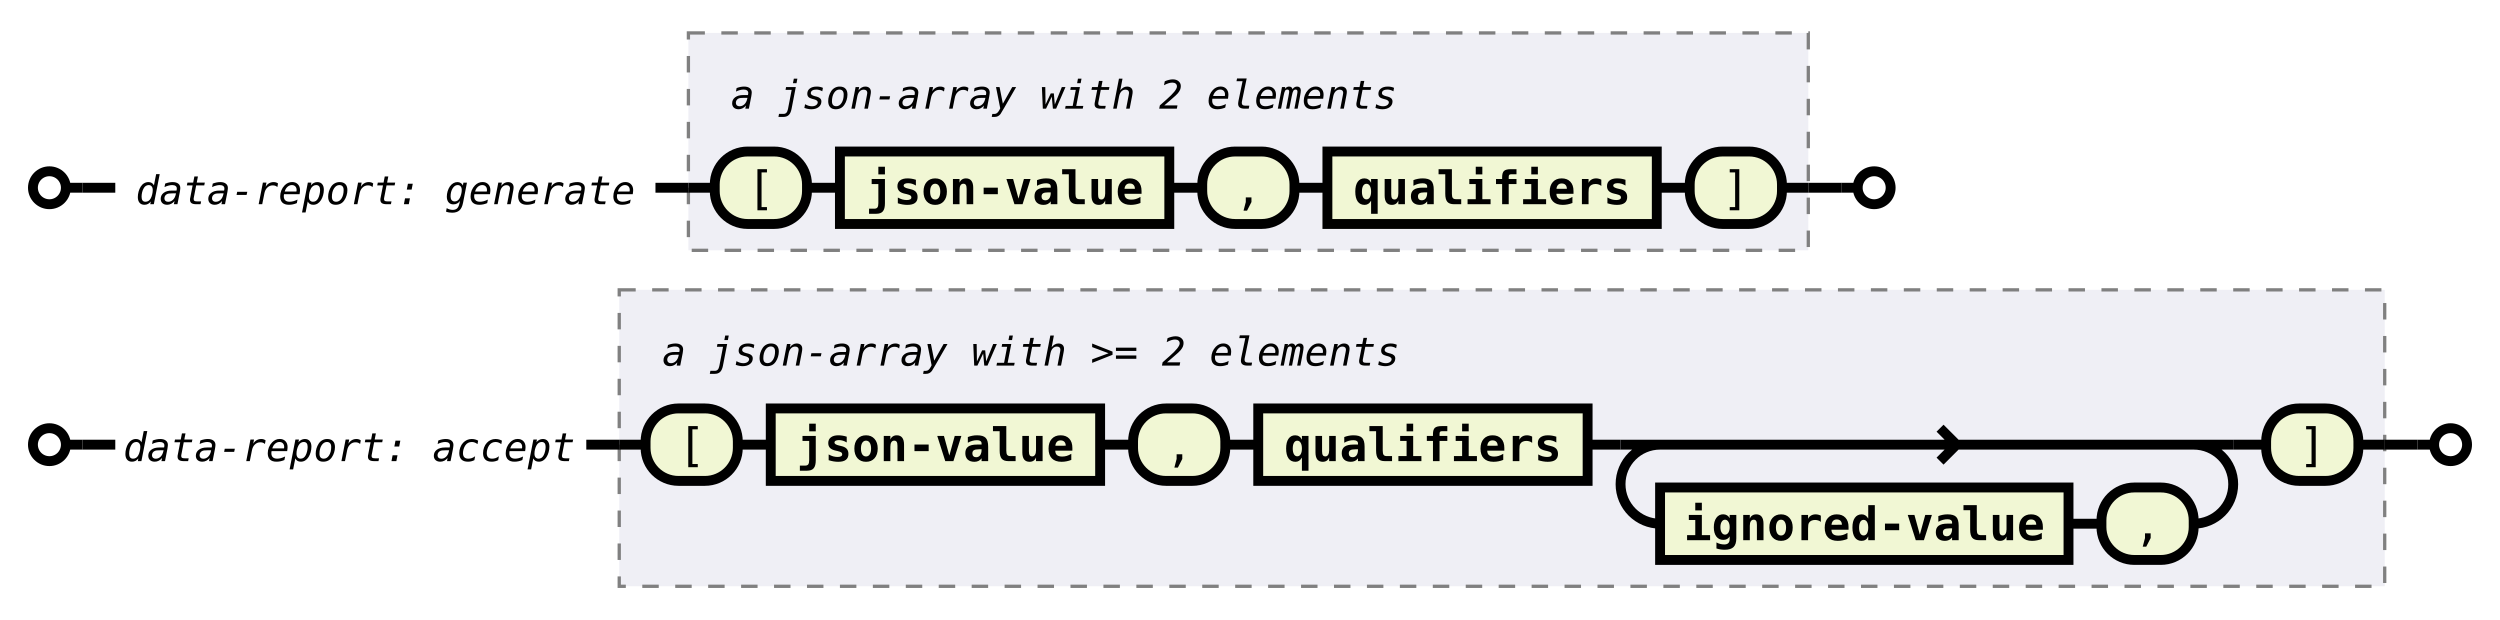
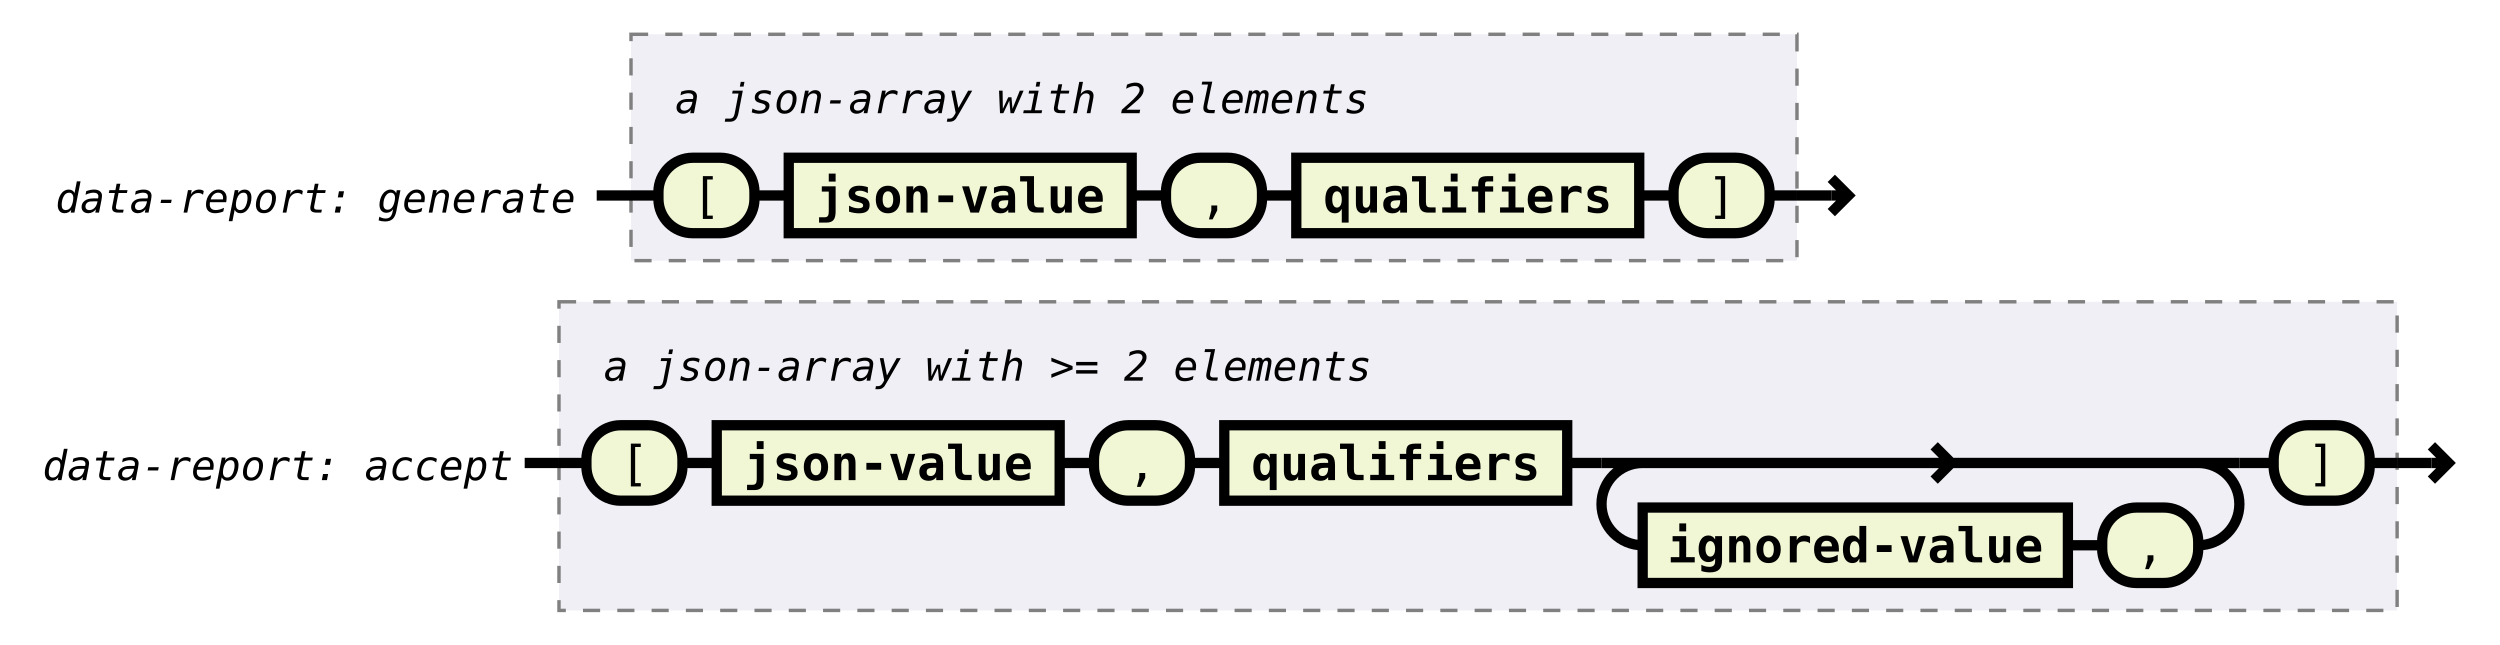
- <svg xmlns="http://www.w3.org/2000/svg" class="railroad" viewBox="0 0 759 188" width="759">
+ <svg xmlns="http://www.w3.org/2000/svg" class="railroad" viewBox="0 0 729 188" width="729">
  <style type="text/css">

    svg.railroad {
        background-color: hsl(30, 20%, 95%);
        background-size: 15px 15px;
        background-image: linear-gradient(to right, rgba(30, 30, 30, .05) 1px, transparent 1px),
                          linear-gradient(to bottom, rgba(30, 30, 30, .05) 1px, transparent 1px);
    }

    svg.railroad path {
        stroke-width: 3px;
        stroke: black;
        fill: transparent;
    }

    svg.railroad .debug {
        stroke-width: 1px;
        stroke: red;
    }

    svg.railroad text {
        font: 14px monospace;
        text-anchor: middle;
    }

    svg.railroad .nonterminal text {
        font-weight: bold;
    }

    svg.railroad text.comment {
        font: italic 12px monospace;
    }

    svg.railroad rect {
        stroke-width: 3px;
        stroke: black;
        fill:hsl(-290, 70%, 90%);
    }

    svg.railroad g.labeledbox &gt; rect {
        stroke-width: 1px;
        stroke: grey;
        stroke-dasharray: 5px;
        fill:rgba(90, 90, 150, .1);
    }</style>
  <g class="verticalgrid">
    <g class="sequence">
-       <path d=" M 10 57 a 5 5 0 0 1 5 -5 a 5 5 0 0 1 5 5 a 5 5 0 0 1 -5 5 a 5 5 0 0 1 -5 -5 m 10 0 h 5" />
      <g class="sequence">
-         <text class="comment" x="117" y="62">
+         <g>
+           <text class="comment" x="92" y="62">
data-report: generate</text>
+         </g>
        <g class="labeledbox">
-           <rect height="66" width="340" x="209" y="10" />
-           <path d=" M 209 57 h 8 m 324 0 h 8" />
-           <text class="comment" x="323" y="33">
+           <rect height="66" width="340" x="184" y="10" />
+           <path d=" M 184 57 h 8 m 324 0 h 8" />
+           <g>
+             <text class="comment" x="298" y="33">
a json-array with 2 elements</text>
+           </g>
          <g class="sequence">
            <g class="terminal">
-               <rect height="22" rx="10" ry="10" width="28" x="217" y="46" />
-               <text x="231" y="62">
+               <rect height="22" rx="10" ry="10" width="28" x="192" y="46" />
+               <text x="206" y="62">
[</text>
            </g>
            <g class="nonterminal">
-               <rect height="22" width="100" x="255" y="46" />
-               <text x="305" y="62">
+               <rect height="22" width="100" x="230" y="46" />
+               <text x="280" y="62">
json-value</text>
            </g>
            <g class="terminal">
-               <rect height="22" rx="10" ry="10" width="28" x="365" y="46" />
-               <text x="379" y="62">
+               <rect height="22" rx="10" ry="10" width="28" x="340" y="46" />
+               <text x="354" y="62">
,</text>
            </g>
            <g class="nonterminal">
-               <rect height="22" width="100" x="403" y="46" />
-               <text x="453" y="62">
+               <rect height="22" width="100" x="378" y="46" />
+               <text x="428" y="62">
qualifiers</text>
            </g>
            <g class="terminal">
-               <rect height="22" rx="10" ry="10" width="28" x="513" y="46" />
-               <text x="527" y="62">
+               <rect height="22" rx="10" ry="10" width="28" x="488" y="46" />
+               <text x="502" y="62">
]</text>
            </g>
-             <path d=" M 245 57 h 10" />
-             <path d=" M 355 57 h 10" />
-             <path d=" M 393 57 h 10" />
-             <path d=" M 503 57 h 10" />
+             <path d=" M 220 57 h 10" />
+             <path d=" M 330 57 h 10" />
+             <path d=" M 368 57 h 10" />
+             <path d=" M 478 57 h 10" />
          </g>
        </g>
-         <path d=" M 199 57 h 10" />
+         <path d=" M 174 57 h 10" />
      </g>
-       <path d=" M 559 57 h 5 a 5 5 0 0 1 5 -5 a 5 5 0 0 1 5 5 a 5 5 0 0 1 -5 5 a 5 5 0 0 1 -5 -5" />
-       <path d=" M 25 57 h 10" />
-       <path d=" M 549 57 h 10" />
+       <path d=" M 534 57 h 5 m -5 5 l 5 -5 l -5 -5 m 5 5" />
+       <path d=" M 524 57 h 10" />
    </g>
    <g class="sequence">
-       <path d=" M 10 135 a 5 5 0 0 1 5 -5 a 5 5 0 0 1 5 5 a 5 5 0 0 1 -5 5 a 5 5 0 0 1 -5 -5 m 10 0 h 5" />
      <g class="sequence">
-         <text class="comment" x="106" y="140">
+         <g>
+           <text class="comment" x="81" y="140">
data-report: accept</text>
+         </g>
        <g class="labeledbox">
-           <rect height="90" width="536" x="188" y="88" />
-           <path d=" M 188 135 h 8 m 520 0 h 8" />
-           <text class="comment" x="313" y="111">
+           <rect height="90" width="536" x="163" y="88" />
+           <path d=" M 163 135 h 8 m 520 0 h 8" />
+           <g>
+             <text class="comment" x="288" y="111">
a json-array with &gt;= 2 elements</text>
+           </g>
          <g class="sequence">
            <g class="terminal">
-               <rect height="22" rx="10" ry="10" width="28" x="196" y="124" />
-               <text x="210" y="140">
+               <rect height="22" rx="10" ry="10" width="28" x="171" y="124" />
+               <text x="185" y="140">
[</text>
            </g>
            <g class="nonterminal">
-               <rect height="22" width="100" x="234" y="124" />
-               <text x="284" y="140">
+               <rect height="22" width="100" x="209" y="124" />
+               <text x="259" y="140">
json-value</text>
            </g>
            <g class="terminal">
-               <rect height="22" rx="10" ry="10" width="28" x="344" y="124" />
-               <text x="358" y="140">
+               <rect height="22" rx="10" ry="10" width="28" x="319" y="124" />
+               <text x="333" y="140">
,</text>
            </g>
            <g class="nonterminal">
-               <rect height="22" width="100" x="382" y="124" />
-               <text x="432" y="140">
+               <rect height="22" width="100" x="357" y="124" />
+               <text x="407" y="140">
qualifiers</text>
            </g>
            <g class="repeat">
-               <path d=" M 492 135 h 12 m 0 0 h 174 m -84 0 l -5 -5 m 0 10 l 5 -5 m 84 0 m -12 0 a 12 12 0 0 1 12 12 v 0 a 12 12 0 0 1 -12 12 m -162 0 h 0 a 12 12 0 0 1 -12 -12 v 0 a 12 12 0 0 1 12 -12" />
+               <path d=" M 467 135 h 12 m 0 0 h 174 m -84 0 l -5 -5 m 0 10 l 5 -5 m 84 0 m -12 0 a 12 12 0 0 1 12 12 v 0 a 12 12 0 0 1 -12 12 m -162 0 h 0 a 12 12 0 0 1 -12 -12 v 0 a 12 12 0 0 1 12 -12" />
              <g class="sequence">
                <g class="nonterminal">
-                   <rect height="22" width="124" x="504" y="148" />
-                   <text x="566" y="164">
+                   <rect height="22" width="124" x="479" y="148" />
+                   <text x="541" y="164">
ignored-value</text>
                </g>
                <g class="terminal">
-                   <rect height="22" rx="10" ry="10" width="28" x="638" y="148" />
-                   <text x="652" y="164">
+                   <rect height="22" rx="10" ry="10" width="28" x="613" y="148" />
+                   <text x="627" y="164">
,</text>
                </g>
-                 <path d=" M 628 159 h 10" />
+                 <path d=" M 603 159 h 10" />
              </g>
              <g />
            </g>
            <g class="terminal">
-               <rect height="22" rx="10" ry="10" width="28" x="688" y="124" />
-               <text x="702" y="140">
+               <rect height="22" rx="10" ry="10" width="28" x="663" y="124" />
+               <text x="677" y="140">
]</text>
            </g>
-             <path d=" M 224 135 h 10" />
-             <path d=" M 334 135 h 10" />
-             <path d=" M 372 135 h 10" />
-             <path d=" M 482 135 h 10" />
-             <path d=" M 678 135 h 10" />
+             <path d=" M 199 135 h 10" />
+             <path d=" M 309 135 h 10" />
+             <path d=" M 347 135 h 10" />
+             <path d=" M 457 135 h 10" />
+             <path d=" M 653 135 h 10" />
          </g>
        </g>
-         <path d=" M 178 135 h 10" />
+         <path d=" M 153 135 h 10" />
      </g>
-       <path d=" M 734 135 h 5 a 5 5 0 0 1 5 -5 a 5 5 0 0 1 5 5 a 5 5 0 0 1 -5 5 a 5 5 0 0 1 -5 -5" />
-       <path d=" M 25 135 h 10" />
-       <path d=" M 724 135 h 10" />
+       <path d=" M 709 135 h 5 m -5 5 l 5 -5 l -5 -5 m 5 5" />
+       <path d=" M 699 135 h 10" />
    </g>
  </g>
</svg>
